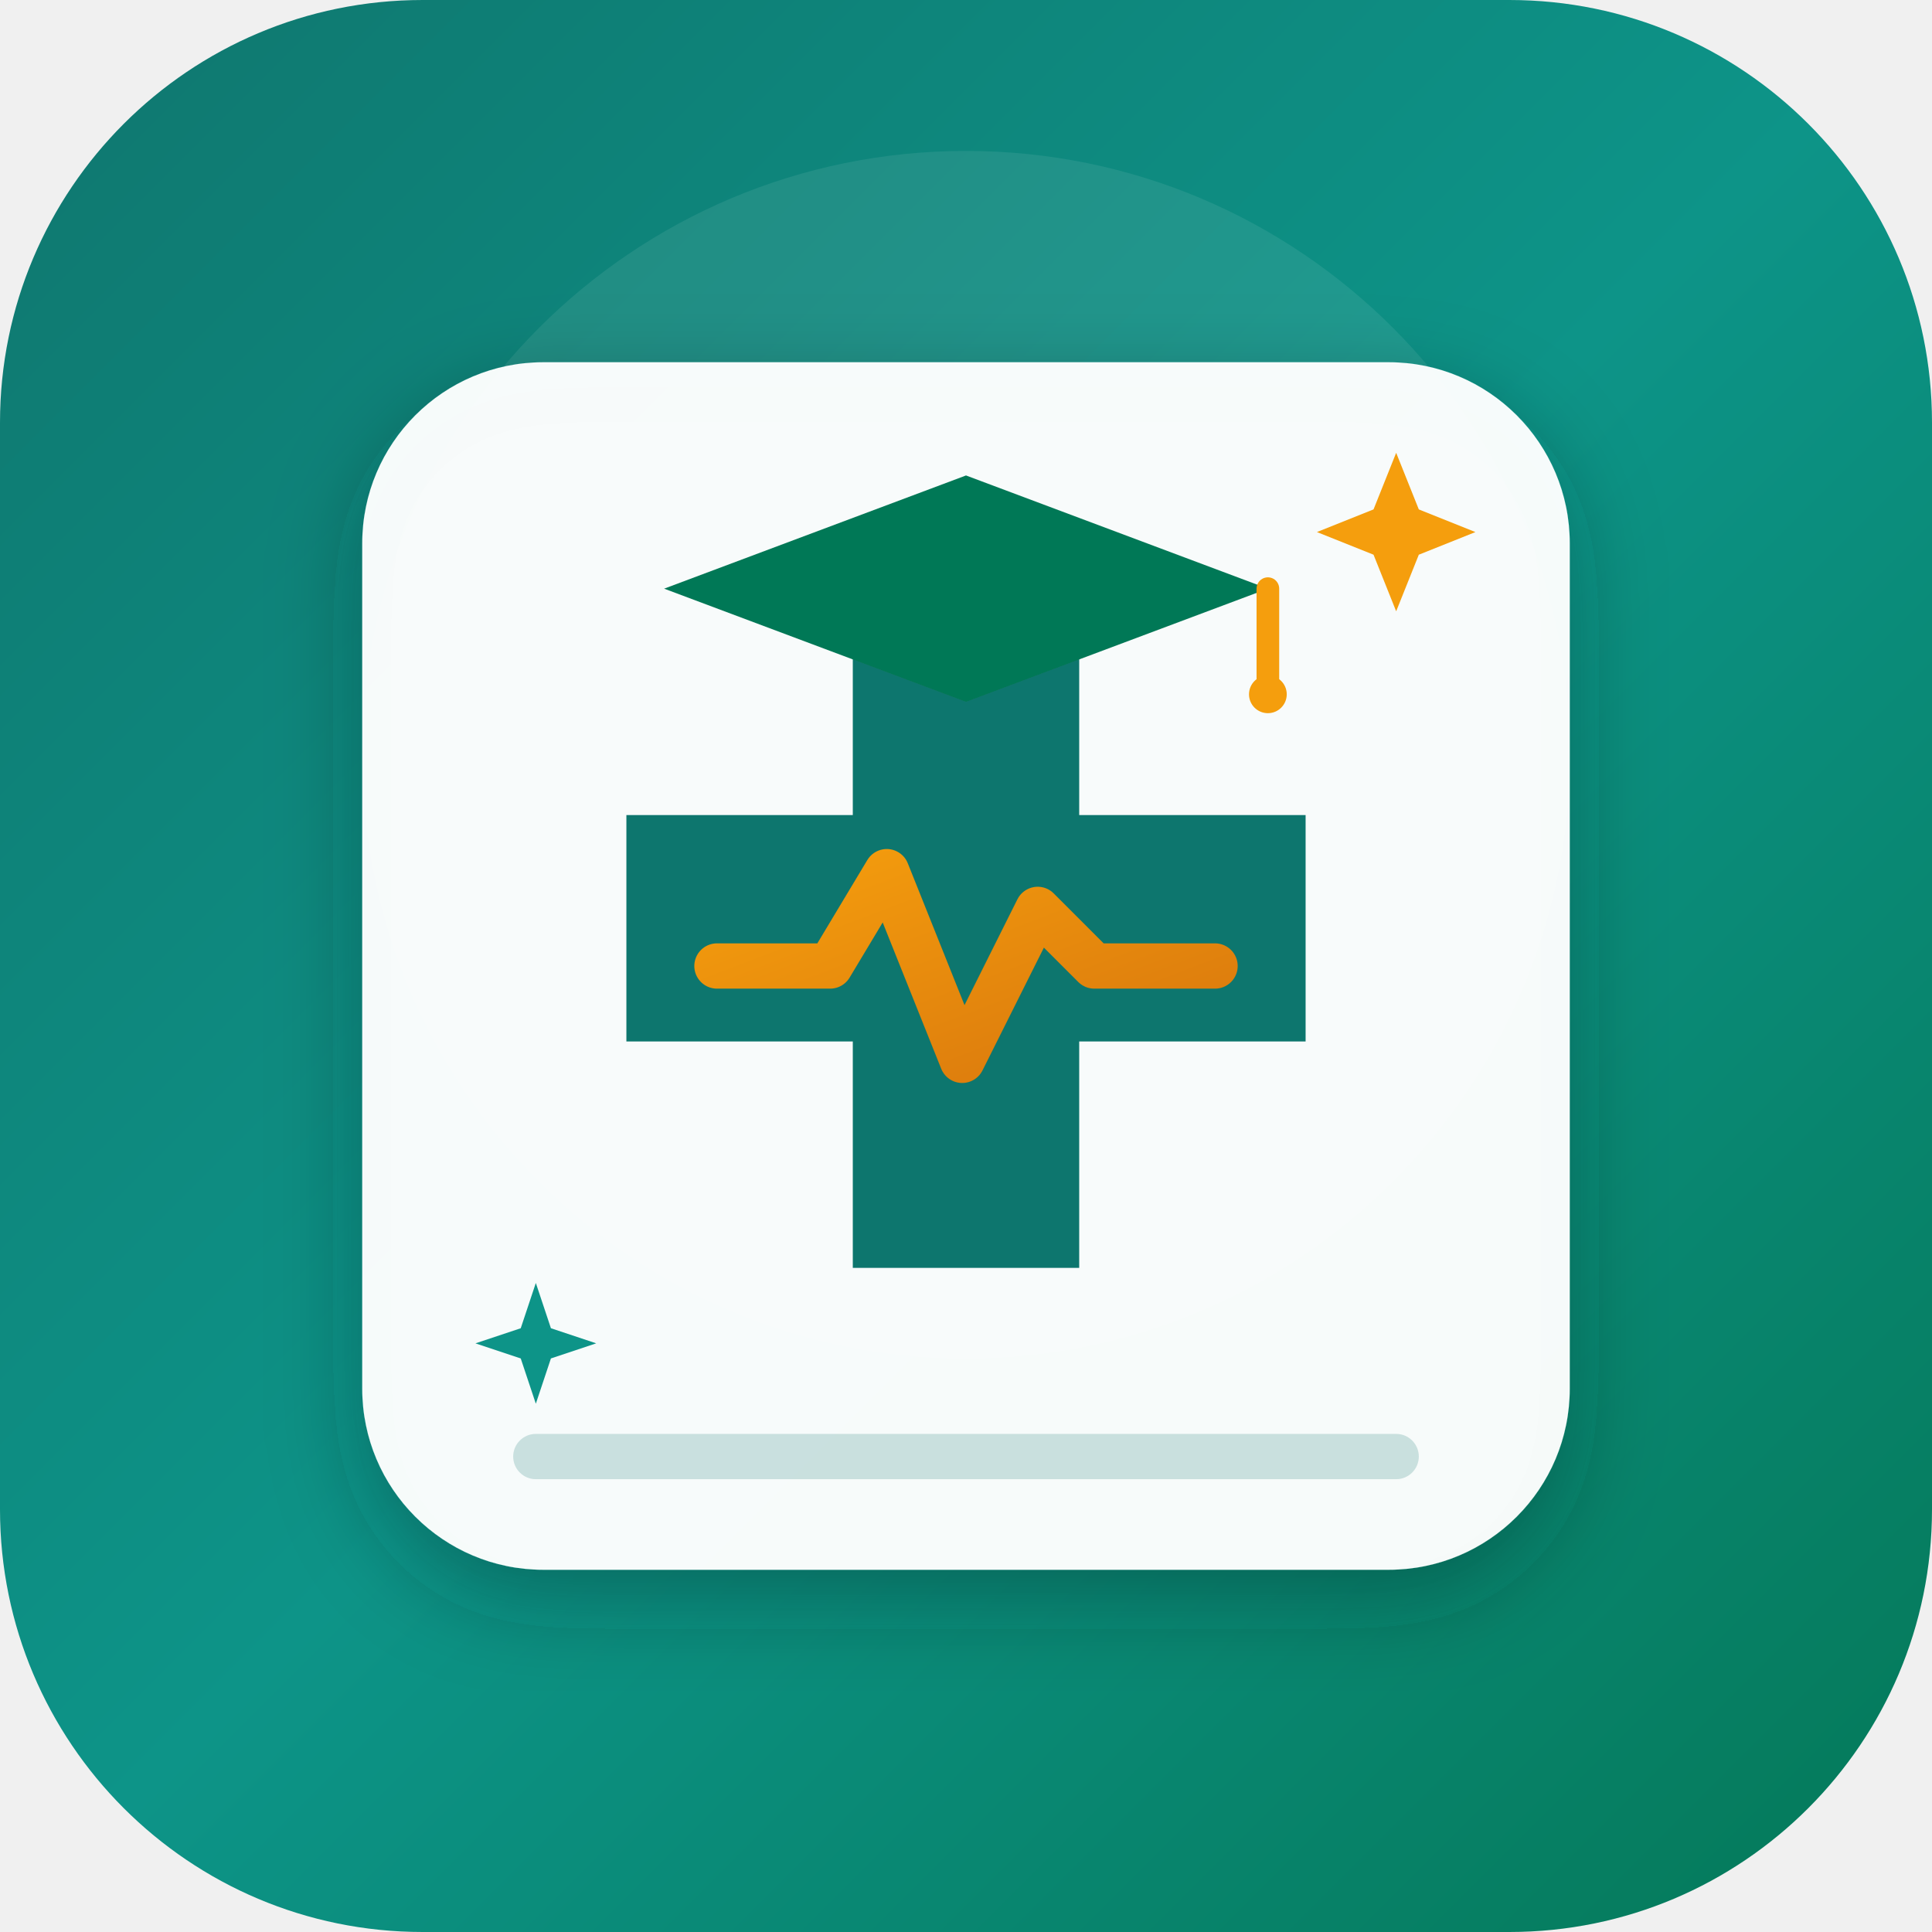
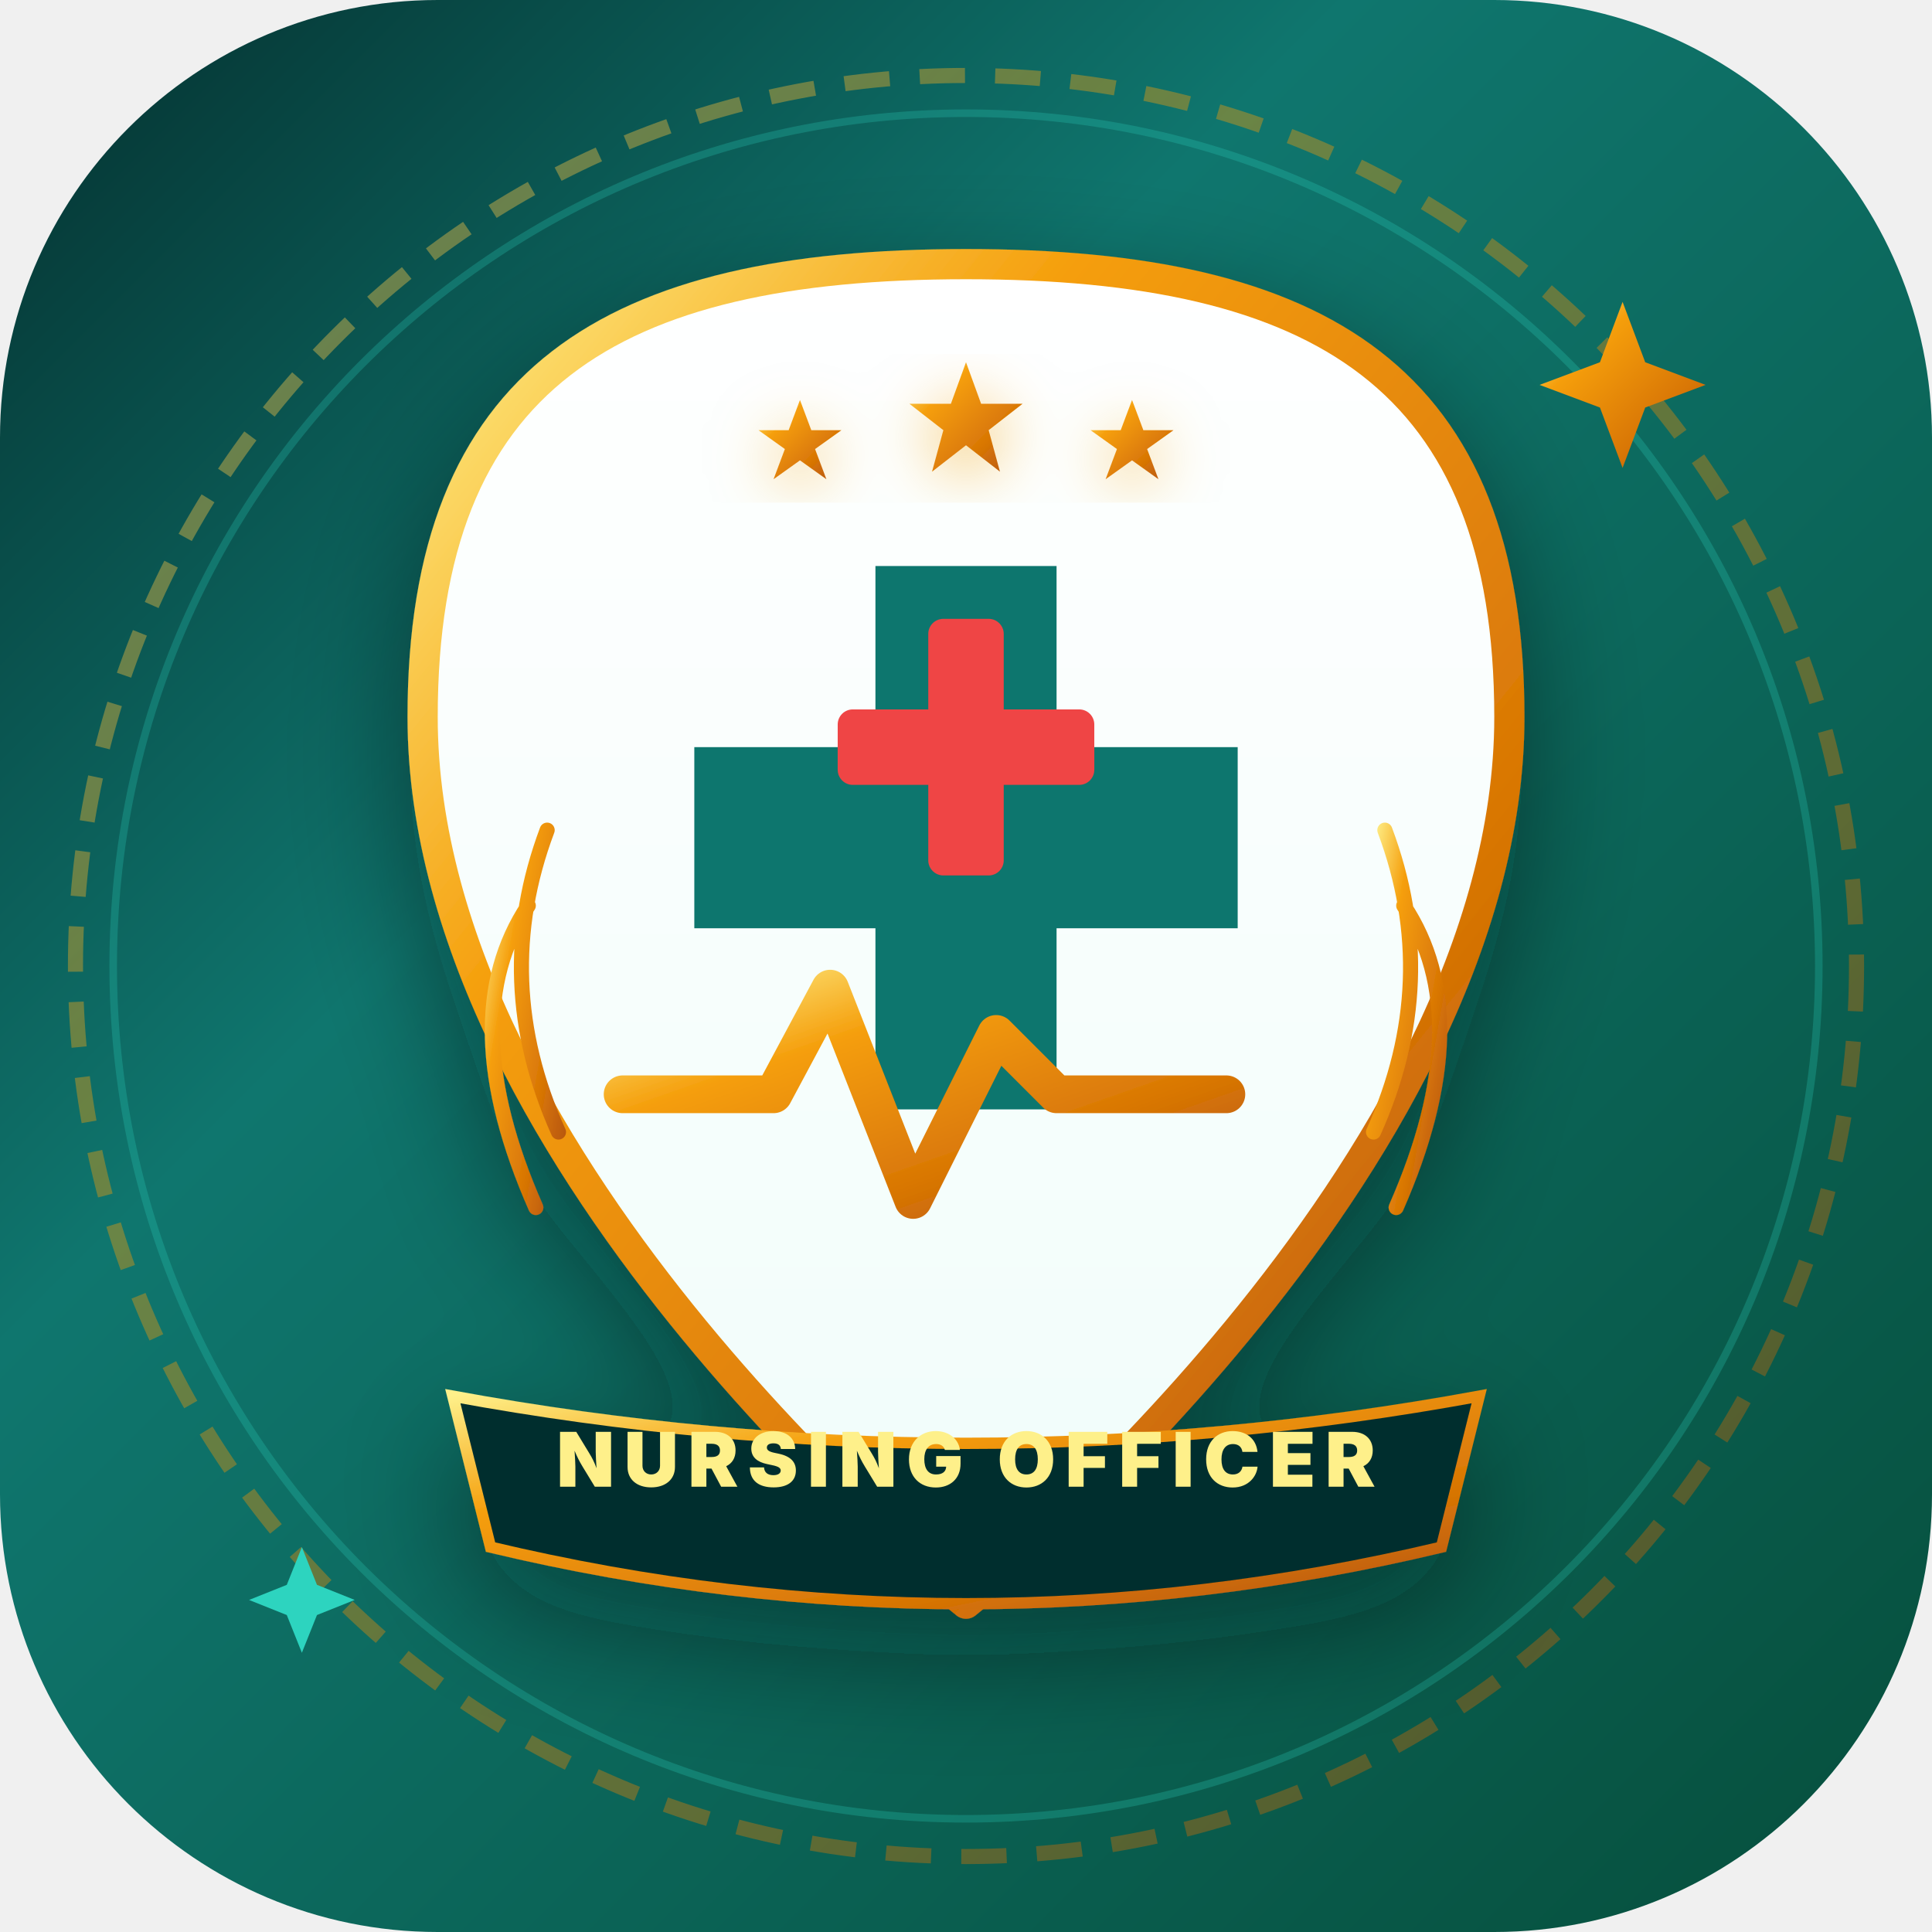
<svg xmlns="http://www.w3.org/2000/svg" viewBox="0 0 512 512" width="512" height="512">
  <defs>
-     <linearGradient id="primaryGrad" x1="0%" y1="0%" x2="100%" y2="100%">
-       <stop offset="0%" stop-color="#0f766e" />
-       <stop offset="50%" stop-color="#0d9488" />
-       <stop offset="100%" stop-color="#047857" />
+     <linearGradient id="bgGrad" x1="0%" y1="0%" x2="100%" y2="100%">
+       <stop offset="0%" stop-color="#042f2e" />
+       <stop offset="35%" stop-color="#0f766e" />
+       <stop offset="100%" stop-color="#064e3b" />
    </linearGradient>
    <linearGradient id="goldGrad" x1="0%" y1="0%" x2="100%" y2="100%">
-       <stop offset="0%" stop-color="#f59e0b" />
-       <stop offset="100%" stop-color="#d97706" />
+       <stop offset="0%" stop-color="#fef08a" />
+       <stop offset="30%" stop-color="#f59e0b" />
+       <stop offset="70%" stop-color="#d97706" />
+       <stop offset="100%" stop-color="#b45309" />
    </linearGradient>
-     <filter id="shadow" x="-10%" y="-10%" width="120%" height="120%">
-       <feDropShadow dx="0" dy="8" stdDeviation="12" flood-color="#042f2e" flood-opacity="0.35" />
+     <linearGradient id="shieldGrad" x1="0%" y1="0%" x2="0%" y2="100%">
+       <stop offset="0%" stop-color="#ffffff" />
+       <stop offset="100%" stop-color="#f0fdfa" />
+     </linearGradient>
+     <filter id="badgeShadow" x="-15%" y="-15%" width="130%" height="130%">
+       <feDropShadow dx="0" dy="12" stdDeviation="16" flood-color="#021c1c" flood-opacity="0.45" />
+     </filter>
+     <filter id="glowGold" x="-20%" y="-20%" width="140%" height="140%">
+       <feDropShadow dx="0" dy="4" stdDeviation="8" flood-color="#f59e0b" flood-opacity="0.5" />
    </filter>
  </defs>
-   <rect width="512" height="512" rx="112" fill="url(#primaryGrad)" />
-   <circle cx="256" cy="200" r="160" fill="#ffffff" fill-opacity="0.08" />
-   <g filter="url(#shadow)">
-     <rect x="96" y="96" width="320" height="320" rx="48" fill="#ffffff" fill-opacity="0.96" />
-     <path d="M226 156 h60 v60 h60 v60 h-60 v60 h-60 v-60 h-60 v-60 h60 Z" fill="#0f766e" rx="12" />
-     <path d="M190 256 h30 l15 -25 l20 50 l20 -40 l15 15 h32" fill="none" stroke="url(#goldGrad)" stroke-width="12" stroke-linecap="round" stroke-linejoin="round" />
-     <path d="M256 126 L336 156 L256 186 L176 156 Z" fill="#047857" />
-     <path d="M336 156 v24" stroke="#f59e0b" stroke-width="6" stroke-linecap="round" />
-     <circle cx="336" cy="184" r="5" fill="#f59e0b" />
-     <path d="M370 120 L376 135 L391 141 L376 147 L370 162 L364 147 L349 141 L364 135 Z" fill="#f59e0b" />
-     <path d="M142 340 L146 352 L158 356 L146 360 L142 372 L138 360 L126 356 L138 352 Z" fill="#0d9488" />
+   <rect width="512" height="512" rx="116" fill="url(#bgGrad)" />
+   <circle cx="256" cy="256" r="236" fill="none" stroke="url(#goldGrad)" stroke-width="4" stroke-dasharray="12 8" opacity="0.4" />
+   <circle cx="256" cy="256" r="226" fill="none" stroke="#2dd4bf" stroke-width="2" opacity="0.25" />
+   <g filter="url(#badgeShadow)">
+     <path d="M256 70 C350 70 400 100 400 190 C400 310 256 425 256 425 C256 425 112 310 112 190 C112 100 162 70 256 70 Z" fill="url(#shieldGrad)" stroke="url(#goldGrad)" stroke-width="8" stroke-linejoin="round" />
+     <path d="M232 150 h48 v48 h48 v48 h-48 v48 h-48 v-48 h-48 v-48 h48 Z" fill="#0f766e" rx="8" />
+     <rect x="246" y="164" width="20" height="68" rx="4" fill="#ef4444" />
+     <rect x="222" y="188" width="68" height="20" rx="4" fill="#ef4444" />
+     <path d="M165 290 h40 l15 -28 l22 56 l22 -44 l16 16 h45" fill="none" stroke="url(#goldGrad)" stroke-width="10" stroke-linecap="round" stroke-linejoin="round" />
+     <path d="M145 220 Q130 260 148 300 M140 240 Q120 270 142 320" fill="none" stroke="url(#goldGrad)" stroke-width="4" stroke-linecap="round" />
+     <path d="M367 220 Q382 260 364 300 M372 240 Q392 270 370 320" fill="none" stroke="url(#goldGrad)" stroke-width="4" stroke-linecap="round" />
+     <g filter="url(#glowGold)">
+       <polygon points="212,106 215,114 223,114 216,119 219,127 212,122 205,127 208,119 201,114 209,114" fill="url(#goldGrad)" />
+       <polygon points="256,96 260,107 271,107 262,114 265,125 256,118 247,125 250,114 241,107 252,107" fill="url(#goldGrad)" />
+       <polygon points="300,106 303,114 311,114 304,119 307,127 300,122 293,127 296,119 289,114 297,114" fill="url(#goldGrad)" />
+     </g>
+     <path d="M120 370 Q256 395 392 370 L382 410 Q256 440 130 410 Z" fill="#042f2e" stroke="url(#goldGrad)" stroke-width="3" />
+     <text x="256" y="394" font-family="system-ui, -apple-system, sans-serif" font-size="20" font-weight="900" fill="#fef08a" text-anchor="middle" letter-spacing="2.5">
+       NURSING OFFICER
+     </text>
  </g>
-   <rect x="136" y="380" width="240" height="12" rx="6" fill="#0f766e" fill-opacity="0.2" />
+   <path d="M430 80 L436 96 L452 102 L436 108 L430 124 L424 108 L408 102 L424 96 Z" fill="url(#goldGrad)" />
+   <path d="M80 410 L84 420 L94 424 L84 428 L80 438 L76 428 L66 424 L76 420 Z" fill="#2dd4bf" />
</svg>
